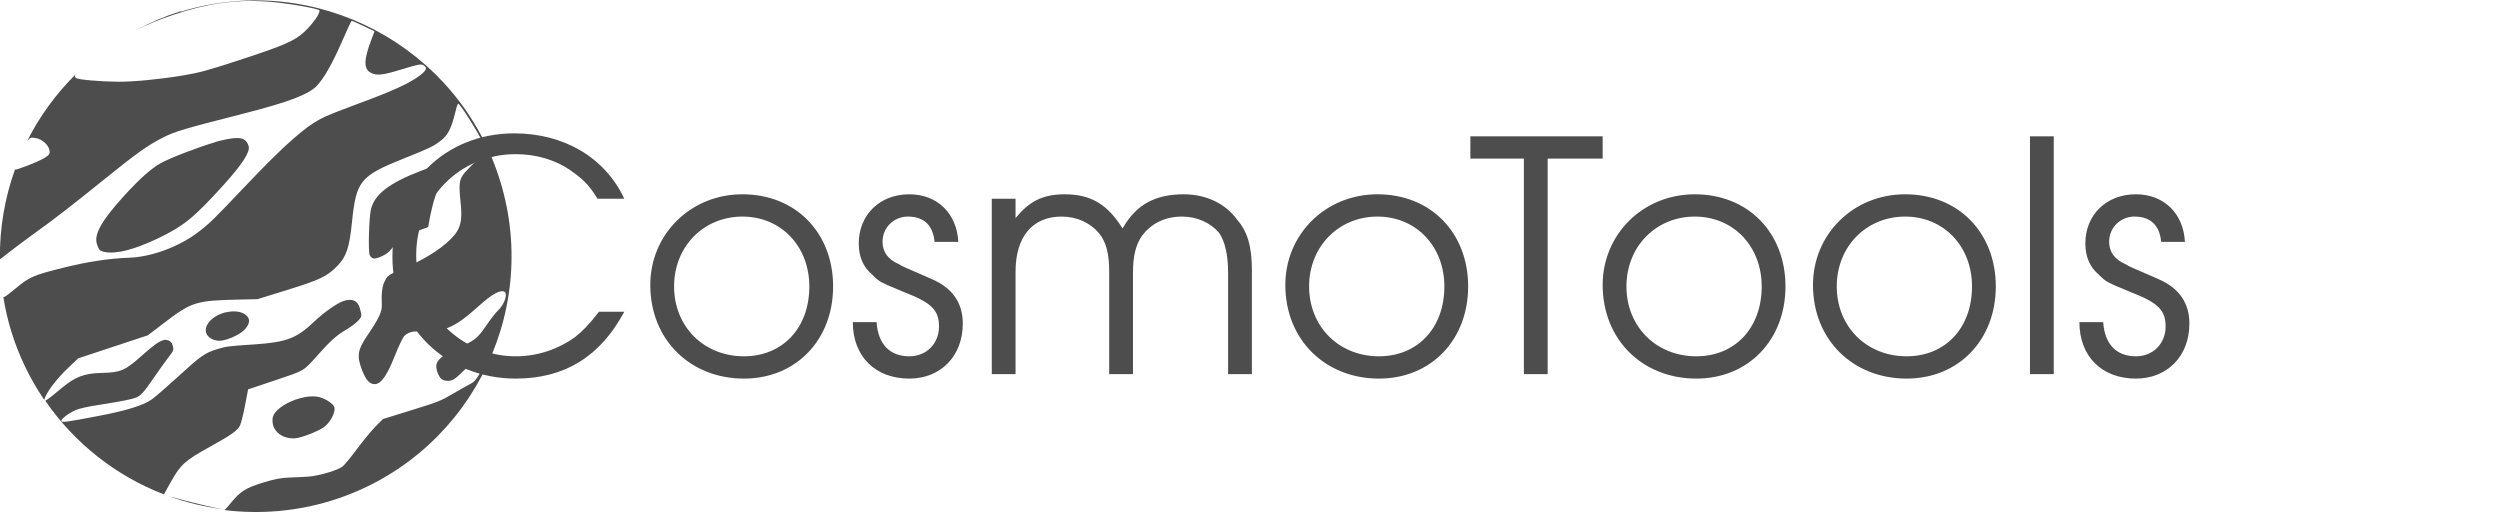
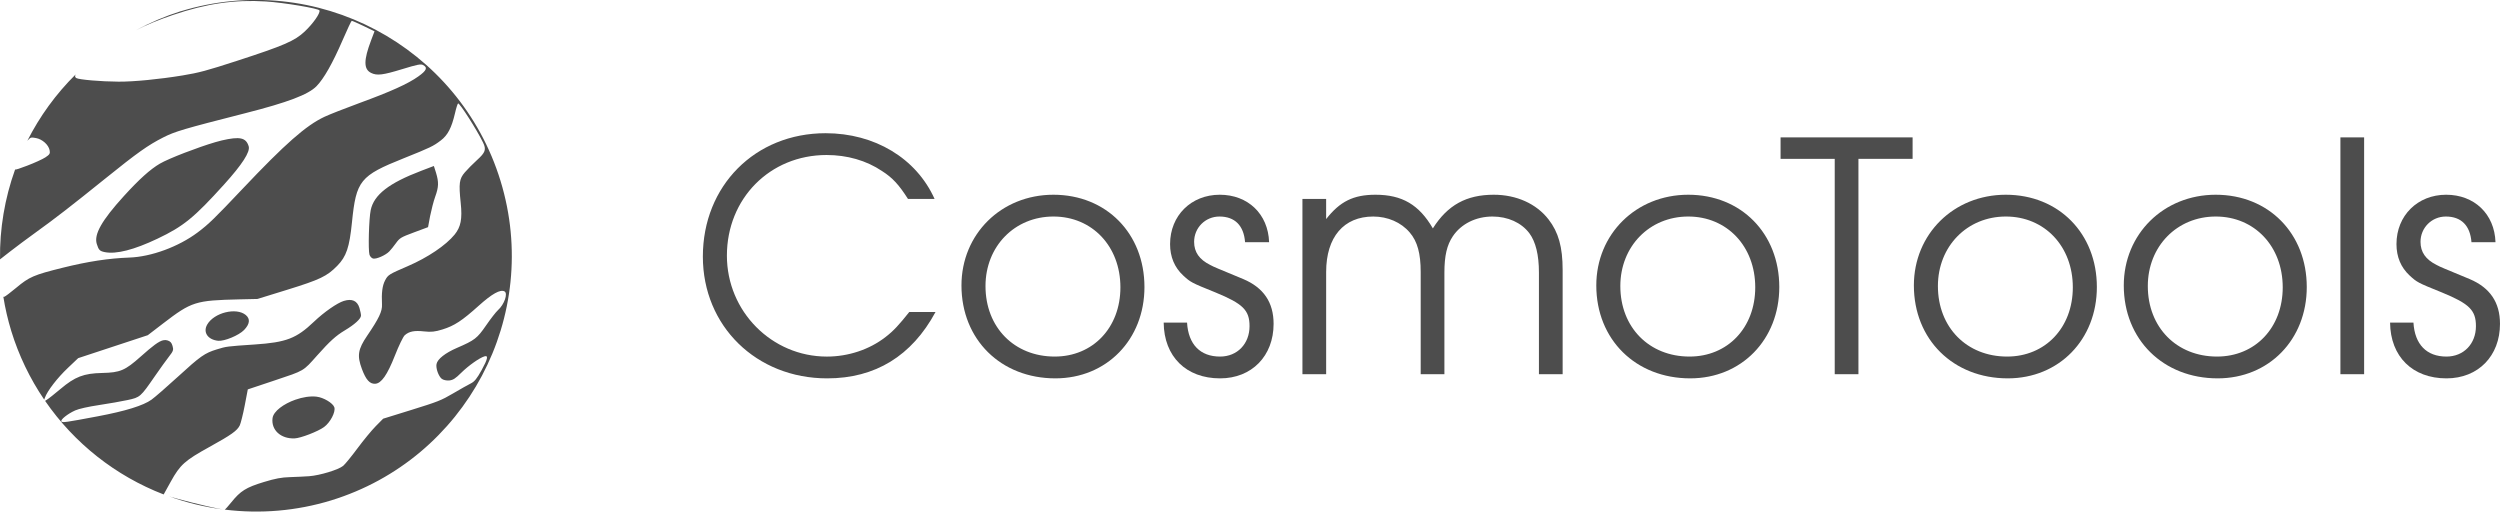
<svg xmlns="http://www.w3.org/2000/svg" width="256mm" height="52.386mm" viewBox="0 0 256 52.386" version="1.1" id="svg989">
  <defs id="defs986" />
  <g id="layer1" transform="translate(-3.0579416e-5)">
-     <g id="g964" style="fill:#4d4d4d;stroke-width:0.103" transform="matrix(9.740838,0,0,9.740838,-5858.237,-190.5984)">
-       <text xml:space="preserve" style="font-style:normal;font-variant:normal;font-weight:normal;font-stretch:normal;font-size:3.369px;font-family:'URW Gothic';-inkscape-font-specification:'URW Gothic';text-align:center;text-anchor:middle;fill:#4d4d4d;fill-opacity:1;stroke-width:0.162;stroke-linejoin:round" x="618.216" y="23.501" id="text14812">
-         <tspan id="tspan14810" style="font-style:normal;font-variant:normal;font-weight:normal;font-stretch:normal;font-family:'URW Gothic';-inkscape-font-specification:'URW Gothic';fill:#4d4d4d;fill-opacity:1;stroke-width:0.162" x="618.216" y="23.501">CosmoTools</tspan>
-       </text>
-       <path id="path14834" style="fill:#4d4d4d;fill-opacity:1;stroke-width:0.028;stroke-linejoin:round" d="m 603.309,19.685 a 2.69,2.69 0 0 0 -0.47,0.2 c 0.116,-0.059 0.241,-0.111 0.389,-0.161 0.351,-0.119 0.649,-0.163 0.976,-0.142 0.19,0.012 0.558,0.074 0.564,0.095 0.009,0.029 -0.068,0.139 -0.156,0.222 -0.105,0.099 -0.217,0.147 -0.711,0.308 -0.319,0.104 -0.4,0.125 -0.573,0.154 -0.244,0.04 -0.512,0.066 -0.672,0.065 -0.185,-9.73e-4 -0.42,-0.021 -0.446,-0.038 -0.013,-0.009 -0.016,-0.02 -0.006,-0.038 a 2.69,2.69 0 0 0 -0.509,0.7 c 10e-4,-0.002 10e-4,-0.003 0.004,-0.005 0.032,-0.034 0.035,-0.035 0.089,-0.026 0.066,0.012 0.131,0.07 0.142,0.128 0.007,0.035 10e-4,0.045 -0.045,0.076 -0.029,0.019 -0.116,0.059 -0.192,0.087 -0.08,0.03 -0.114,0.042 -0.126,0.04 a 2.69,2.69 0 0 0 -0.158,0.944 l 0.104,-0.081 c 0.063,-0.049 0.185,-0.14 0.271,-0.202 0.206,-0.148 0.378,-0.281 0.731,-0.566 0.337,-0.272 0.449,-0.351 0.61,-0.433 0.124,-0.063 0.211,-0.089 0.865,-0.256 0.445,-0.114 0.66,-0.195 0.747,-0.283 0.077,-0.079 0.169,-0.241 0.274,-0.483 0.048,-0.111 0.091,-0.203 0.096,-0.204 0.004,-0.001 0.06,0.023 0.124,0.054 l 0.116,0.056 -0.035,0.094 c -0.08,0.21 -0.08,0.305 -2.9e-4,0.344 0.062,0.03 0.123,0.023 0.328,-0.04 0.157,-0.048 0.194,-0.056 0.218,-0.043 0.051,0.027 0.038,0.058 -0.05,0.121 -0.108,0.077 -0.288,0.159 -0.622,0.281 -0.148,0.054 -0.312,0.119 -0.364,0.143 -0.194,0.091 -0.413,0.284 -0.863,0.759 -0.295,0.311 -0.356,0.371 -0.471,0.457 -0.201,0.151 -0.487,0.256 -0.717,0.264 -0.217,0.008 -0.437,0.041 -0.701,0.107 -0.305,0.076 -0.352,0.096 -0.489,0.211 -0.059,0.049 -0.115,0.092 -0.126,0.095 -0.004,0.001 -0.007,0.001 -0.01,-0.001 a 2.69,2.69 0 0 0 0.083,0.36 2.69,2.69 0 0 0 0.347,0.722 l 0.007,-0.019 c 0.026,-0.073 0.131,-0.209 0.243,-0.315 l 0.107,-0.102 0.366,-0.121 0.366,-0.121 0.16,-0.122 c 0.302,-0.231 0.341,-0.244 0.805,-0.254 l 0.188,-0.004 0.313,-0.097 c 0.343,-0.106 0.418,-0.142 0.525,-0.251 0.096,-0.098 0.128,-0.193 0.155,-0.458 0.045,-0.439 0.084,-0.488 0.545,-0.673 0.281,-0.112 0.309,-0.126 0.39,-0.188 0.071,-0.054 0.111,-0.131 0.147,-0.281 0.013,-0.057 0.028,-0.105 0.034,-0.107 0.016,-0.006 0.196,0.276 0.262,0.411 0.036,0.074 0.025,0.104 -0.064,0.185 -0.043,0.038 -0.1,0.096 -0.128,0.129 -0.059,0.069 -0.065,0.114 -0.043,0.322 0.018,0.17 0.001,0.251 -0.064,0.332 -0.092,0.113 -0.283,0.242 -0.493,0.332 -0.2,0.086 -0.208,0.091 -0.239,0.15 -0.029,0.055 -0.039,0.13 -0.033,0.253 0.004,0.071 -0.032,0.147 -0.156,0.329 -0.097,0.142 -0.108,0.209 -0.055,0.349 0.043,0.114 0.083,0.159 0.14,0.156 0.065,-0.003 0.127,-0.093 0.207,-0.296 0.041,-0.103 0.087,-0.2 0.104,-0.214 0.046,-0.041 0.101,-0.052 0.203,-0.04 0.075,0.008 0.114,0.004 0.194,-0.021 0.124,-0.039 0.205,-0.092 0.381,-0.249 0.139,-0.126 0.227,-0.174 0.271,-0.151 0.038,0.02 -10e-4,0.137 -0.069,0.198 -0.021,0.019 -0.077,0.091 -0.124,0.16 -0.094,0.136 -0.119,0.156 -0.306,0.236 -0.124,0.054 -0.205,0.117 -0.216,0.17 -0.009,0.044 0.021,0.129 0.055,0.155 0.016,0.013 0.052,0.02 0.079,0.017 0.041,-0.005 0.064,-0.02 0.127,-0.082 0.073,-0.073 0.19,-0.155 0.242,-0.171 0.044,-0.013 0.035,0.027 -0.029,0.144 -0.05,0.09 -0.075,0.121 -0.114,0.14 -0.027,0.013 -0.111,0.061 -0.186,0.105 -0.125,0.074 -0.16,0.088 -0.436,0.173 l -0.3,0.093 -0.078,0.079 c -0.043,0.043 -0.129,0.148 -0.192,0.232 -0.062,0.084 -0.13,0.167 -0.151,0.185 -0.048,0.041 -0.245,0.1 -0.358,0.109 -0.047,0.003 -0.138,0.008 -0.201,0.01 -0.09,0.003 -0.152,0.014 -0.276,0.052 -0.185,0.056 -0.245,0.094 -0.34,0.212 -0.033,0.041 -0.064,0.075 -0.07,0.078 a 2.69,2.69 0 0 0 1.117,-0.097 2.69,2.69 0 0 0 1.782,-3.36 2.69,2.69 0 0 0 -3.36,-1.782 z m -0.47,0.2 c -0.022,0.011 -0.043,0.022 -0.064,0.034 a 2.69,2.69 0 0 1 0.064,-0.034 z m -0.193,0.11 c -0.038,0.024 -0.076,0.051 -0.115,0.079 a 2.69,2.69 0 0 1 0.115,-0.079 z m -0.171,0.119 a 2.69,2.69 0 0 0 -0.058,0.045 c 0.02,-0.015 0.039,-0.031 0.058,-0.045 z m 1.199,0.947 c -0.181,0.053 -0.489,0.171 -0.583,0.226 -0.101,0.059 -0.217,0.164 -0.377,0.339 -0.234,0.257 -0.317,0.404 -0.286,0.504 0.02,0.063 0.031,0.075 0.084,0.086 0.119,0.024 0.307,-0.024 0.554,-0.141 0.273,-0.13 0.384,-0.22 0.7,-0.57 0.191,-0.211 0.276,-0.343 0.258,-0.401 -0.028,-0.092 -0.092,-0.106 -0.282,-0.062 -0.02,0.004 -0.043,0.011 -0.069,0.018 z m 2.298,0.25 -0.134,0.051 c -0.339,0.129 -0.496,0.251 -0.53,0.413 -0.019,0.09 -0.028,0.42 -0.013,0.469 0.006,0.018 0.023,0.036 0.038,0.04 0.033,0.008 0.131,-0.035 0.17,-0.075 0.016,-0.016 0.047,-0.055 0.07,-0.087 0.04,-0.055 0.052,-0.062 0.19,-0.113 l 0.148,-0.055 0.021,-0.116 c 0.013,-0.064 0.036,-0.155 0.053,-0.204 0.037,-0.102 0.039,-0.152 0.009,-0.252 z m -2.19,1.539 c -0.08,0.02 -0.156,0.065 -0.192,0.128 -0.047,0.082 0.006,0.16 0.115,0.171 0.065,0.007 0.218,-0.057 0.273,-0.113 0.06,-0.063 0.067,-0.117 0.018,-0.157 -0.05,-0.041 -0.133,-0.048 -0.213,-0.028 z m -0.654,0.293 c -0.046,0.01 -0.11,0.058 -0.237,0.171 -0.164,0.147 -0.216,0.169 -0.405,0.173 -0.194,0.004 -0.286,0.04 -0.438,0.168 -0.061,0.052 -0.127,0.104 -0.146,0.115 l -0.016,0.01 a 2.69,2.69 0 0 0 1.247,0.984 l 0.076,-0.136 c 0.098,-0.176 0.147,-0.22 0.405,-0.363 0.232,-0.128 0.292,-0.171 0.32,-0.227 0.01,-0.022 0.034,-0.116 0.052,-0.209 l 0.032,-0.169 0.284,-0.095 c 0.314,-0.105 0.296,-0.094 0.445,-0.262 0.134,-0.151 0.198,-0.208 0.293,-0.265 0.101,-0.06 0.166,-0.119 0.168,-0.153 10e-4,-0.013 -0.007,-0.05 -0.016,-0.082 -0.023,-0.075 -0.078,-0.1 -0.164,-0.074 -0.07,0.021 -0.207,0.117 -0.314,0.218 -0.186,0.177 -0.291,0.217 -0.624,0.24 -0.294,0.02 -0.296,0.02 -0.398,0.051 -0.128,0.039 -0.172,0.07 -0.41,0.288 -0.116,0.106 -0.24,0.214 -0.277,0.24 -0.086,0.062 -0.274,0.12 -0.567,0.175 -0.337,0.064 -0.371,0.068 -0.381,0.054 -0.013,-0.018 0.066,-0.08 0.145,-0.116 0.037,-0.017 0.137,-0.039 0.251,-0.056 0.104,-0.016 0.239,-0.039 0.3,-0.053 0.132,-0.029 0.135,-0.031 0.288,-0.252 0.055,-0.08 0.123,-0.174 0.15,-0.208 0.043,-0.054 0.047,-0.068 0.035,-0.109 -0.01,-0.035 -0.024,-0.05 -0.054,-0.058 -0.013,-0.004 -0.027,-0.005 -0.043,-0.001 z m 1.389,0.625 c -0.123,0.043 -0.231,0.121 -0.241,0.194 -0.016,0.124 0.086,0.219 0.232,0.213 0.064,-0.003 0.245,-0.072 0.309,-0.119 0.066,-0.048 0.123,-0.158 0.108,-0.208 -0.015,-0.044 -0.113,-0.103 -0.188,-0.112 -0.068,-0.008 -0.147,0.006 -0.221,0.032 z m -1.326,1.017 a 2.69,2.69 0 0 0 0.564,0.136 c -0.023,-0.003 -0.086,-0.016 -0.17,-0.035 -0.097,-0.022 -0.239,-0.058 -0.316,-0.08 z" />
+     <g aria-label="CosmoTools" id="text14812" style="font-size:32.815px;font-family:'URW Gothic';-inkscape-font-specification:'URW Gothic';text-align:center;text-anchor:middle;fill:#4d4d4d;stroke-width:1.579;stroke-linejoin:round" />
+     <g id="g397">
+       <g id="g372" style="font-size:32.815px;font-family:'URW Gothic';-inkscape-font-specification:'URW Gothic';text-align:center;text-anchor:middle;fill:#4d4d4d;stroke-width:1.579;stroke-linejoin:round">
+         <path d="m 93.106,31.952 c -1.017,1.28 -1.608,1.936 -2.428,2.56 -1.641,1.28 -3.807,2.002 -6.005,2.002 -5.644,0 -10.238,-4.627 -10.238,-10.337 0,-5.841 4.397,-10.304 10.206,-10.304 2.1,0 4.069,0.558 5.677,1.641 1.083,0.689 1.739,1.411 2.658,2.855 h 2.724 C 93.828,16.2 89.562,13.641 84.541,13.641 c -7.219,0 -12.568,5.382 -12.568,12.634 0,7.121 5.48,12.47 12.732,12.47 4.922,0 8.663,-2.297 11.092,-6.793 z" id="path294" />
+         <path d="m 107.872,19.941 c -5.349,0 -9.418,4.036 -9.418,9.287 0,5.546 4.036,9.516 9.615,9.516 5.25,0 9.123,-3.971 9.123,-9.352 0,-5.48 -3.905,-9.451 -9.32,-9.451 z m 0,2.231 c 3.971,0 6.858,3.052 6.858,7.252 0,4.135 -2.822,7.088 -6.727,7.088 -4.135,0 -7.088,-2.986 -7.088,-7.219 0,-4.069 2.986,-7.121 6.957,-7.121 z" id="path296" />
+         <path d="m 119.161,33.035 c 0.033,3.478 2.297,5.71 5.775,5.71 3.249,0 5.48,-2.297 5.48,-5.579 0,-2.199 -1.017,-3.708 -3.117,-4.594 -2.756,-1.149 -2.888,-1.181 -3.38,-1.444 -1.116,-0.558 -1.641,-1.313 -1.641,-2.363 0,-1.444 1.149,-2.592 2.592,-2.592 1.575,0 2.494,0.919 2.625,2.625 h 2.461 c -0.099,-2.888 -2.166,-4.857 -5.054,-4.857 -2.921,0 -5.086,2.133 -5.086,5.054 0,1.313 0.459,2.396 1.345,3.216 0.755,0.689 0.788,0.722 3.314,1.739 2.789,1.149 3.478,1.805 3.478,3.446 0,1.805 -1.247,3.117 -3.019,3.117 -2.035,0 -3.249,-1.247 -3.38,-3.478 z" id="path298" />
+         <path d="m 133.37,38.318 h 2.428 V 27.85 c 0,-3.577 1.805,-5.677 4.824,-5.677 1.477,0 2.855,0.591 3.741,1.641 0.788,0.919 1.116,2.166 1.116,4.036 v 10.468 h 2.428 V 27.916 c 0,-1.739 0.263,-2.822 0.853,-3.708 0.853,-1.28 2.363,-2.035 4.069,-2.035 1.575,0 2.953,0.623 3.774,1.706 0.656,0.886 0.984,2.231 0.984,4.036 v 10.402 h 2.428 V 27.653 c 0,-2.363 -0.427,-3.872 -1.444,-5.185 -1.247,-1.608 -3.282,-2.527 -5.611,-2.527 -2.789,0 -4.725,1.05 -6.235,3.446 -1.411,-2.428 -3.15,-3.446 -5.874,-3.446 -2.264,0 -3.642,0.689 -5.054,2.494 v -2.067 h -2.428 z" id="path300" />
+         <path d="m 172.879,19.941 c -5.349,0 -9.418,4.036 -9.418,9.287 0,5.546 4.036,9.516 9.615,9.516 5.25,0 9.123,-3.971 9.123,-9.352 0,-5.48 -3.905,-9.451 -9.32,-9.451 z m 0,2.231 c 3.971,0 6.858,3.052 6.858,7.252 0,4.135 -2.822,7.088 -6.727,7.088 -4.135,0 -7.088,-2.986 -7.088,-7.219 0,-4.069 2.986,-7.121 6.957,-7.121 z" id="path302" />
+         <path d="m 187.876,38.318 h 2.428 V 16.266 h 5.546 V 14.068 H 182.33 v 2.199 h 5.546 z" id="path304" />
+         <path d="m 205.399,19.941 c -5.349,0 -9.418,4.036 -9.418,9.287 0,5.546 4.036,9.516 9.615,9.516 5.25,0 9.123,-3.971 9.123,-9.352 0,-5.48 -3.905,-9.451 -9.32,-9.451 z m 0,2.231 c 3.971,0 6.858,3.052 6.858,7.252 0,4.135 -2.822,7.088 -6.727,7.088 -4.135,0 -7.088,-2.986 -7.088,-7.219 0,-4.069 2.986,-7.121 6.957,-7.121 z" id="path306" />
+         <path d="m 226.893,19.941 c -5.349,0 -9.418,4.036 -9.418,9.287 0,5.546 4.036,9.516 9.615,9.516 5.25,0 9.123,-3.971 9.123,-9.352 0,-5.48 -3.905,-9.451 -9.32,-9.451 z m 0,2.231 c 3.971,0 6.858,3.052 6.858,7.252 0,4.135 -2.822,7.088 -6.727,7.088 -4.135,0 -7.088,-2.986 -7.088,-7.219 0,-4.069 2.986,-7.121 6.957,-7.121 z" id="path308" />
+         <path d="m 239.658,38.318 h 2.428 V 14.068 h -2.428 z" id="path310" />
+         <path d="m 244.744,33.035 c 0.033,3.478 2.297,5.71 5.775,5.71 3.249,0 5.48,-2.297 5.48,-5.579 0,-2.199 -1.017,-3.708 -3.117,-4.594 -2.756,-1.149 -2.888,-1.181 -3.38,-1.444 -1.116,-0.558 -1.641,-1.313 -1.641,-2.363 0,-1.444 1.149,-2.592 2.592,-2.592 1.575,0 2.494,0.919 2.625,2.625 h 2.461 c -0.098,-2.888 -2.166,-4.857 -5.054,-4.857 -2.921,0 -5.086,2.133 -5.086,5.054 0,1.313 0.459,2.396 1.345,3.216 0.755,0.689 0.788,0.722 3.314,1.739 2.789,1.149 3.478,1.805 3.478,3.446 0,1.805 -1.247,3.117 -3.019,3.117 -2.035,0 -3.249,-1.247 -3.38,-3.478 z" id="path312" />
+       </g>
+       <path id="path14834" style="fill:#4d4d4d;fill-opacity:1;stroke-width:0.272;stroke-linejoin:round" d="m 18.502,1.151 a 26.199,26.199 0 0 0 -4.582,1.947 c 1.134,-0.577 2.352,-1.076 3.794,-1.567 3.419,-1.163 6.324,-1.585 9.505,-1.381 1.848,0.118 5.436,0.719 5.498,0.921 0.088,0.287 -0.663,1.354 -1.519,2.16 -1.021,0.96 -2.113,1.433 -6.923,2.996 C 21.166,7.237 20.376,7.449 18.69,7.726 16.309,8.117 13.705,8.37 12.148,8.362 10.349,8.353 8.06,8.157 7.807,7.991 7.681,7.906 7.649,7.797 7.748,7.62 A 26.199,26.199 0 0 0 2.79,14.434 c 0.01,-0.017 0.01,-0.033 0.039,-0.046 0.307,-0.336 0.341,-0.346 0.864,-0.25 0.641,0.118 1.272,0.683 1.388,1.243 0.068,0.342 0.01,0.442 -0.437,0.736 -0.285,0.187 -1.127,0.57 -1.872,0.852 -0.774,0.294 -1.113,0.408 -1.228,0.393 a 26.199,26.199 0 0 0 -1.542,9.199 l 1.009,-0.787 c 0.618,-0.482 1.805,-1.366 2.638,-1.966 2.002,-1.441 3.682,-2.742 7.123,-5.516 3.284,-2.647 4.375,-3.422 5.939,-4.217 1.211,-0.616 2.051,-0.864 8.429,-2.49 4.338,-1.106 6.431,-1.9 7.272,-2.76 0.751,-0.768 1.649,-2.349 2.669,-4.708 0.47,-1.081 0.887,-1.975 0.933,-1.985 0.039,-0.011 0.588,0.228 1.21,0.528 l 1.127,0.545 -0.346,0.913 c -0.775,2.042 -0.776,2.971 -0.003,3.349 0.602,0.296 1.197,0.223 3.198,-0.391 1.527,-0.469 1.891,-0.541 2.119,-0.42 0.495,0.262 0.371,0.562 -0.486,1.174 -1.052,0.751 -2.809,1.544 -6.061,2.735 -1.441,0.528 -3.037,1.155 -3.546,1.395 -1.894,0.89 -4.023,2.764 -8.403,7.393 -2.869,3.033 -3.464,3.61 -4.584,4.449 -1.959,1.466 -4.745,2.492 -6.983,2.572 -2.113,0.075 -4.253,0.401 -6.828,1.041 -2.968,0.737 -3.43,0.936 -4.764,2.051 -0.573,0.479 -1.124,0.895 -1.226,0.926 -0.039,0.012 -0.068,0.012 -0.097,-0.013 a 26.199,26.199 0 0 0 0.809,3.504 26.199,26.199 0 0 0 3.376,7.037 l 0.068,-0.186 c 0.251,-0.707 1.272,-2.032 2.368,-3.07 l 1.044,-0.99 3.564,-1.175 3.563,-1.174 1.554,-1.192 c 2.94,-2.254 3.318,-2.373 7.843,-2.478 l 1.836,-0.042 3.052,-0.943 c 3.341,-1.033 4.068,-1.38 5.113,-2.448 0.938,-0.958 1.25,-1.879 1.511,-4.465 0.434,-4.28 0.821,-4.757 5.311,-6.555 2.734,-1.095 3.006,-1.226 3.8,-1.831 0.694,-0.529 1.086,-1.279 1.43,-2.74 0.126,-0.556 0.276,-1.025 0.326,-1.041 0.158,-0.056 1.913,2.685 2.554,4.002 0.35,0.72 0.248,1.017 -0.619,1.802 -0.414,0.374 -0.971,0.939 -1.243,1.255 -0.574,0.671 -0.634,1.106 -0.424,3.132 0.174,1.66 0.01,2.449 -0.619,3.235 -0.894,1.1 -2.757,2.357 -4.798,3.236 -1.946,0.839 -2.026,0.889 -2.327,1.46 -0.282,0.536 -0.376,1.27 -0.317,2.467 0.039,0.695 -0.315,1.431 -1.518,3.2 -0.944,1.388 -1.048,2.037 -0.54,3.402 0.414,1.11 0.805,1.546 1.36,1.517 0.63,-0.033 1.24,-0.904 2.018,-2.883 0.395,-1.006 0.848,-1.944 1.009,-2.085 0.447,-0.397 0.984,-0.504 1.98,-0.394 0.729,0.081 1.115,0.039 1.889,-0.201 1.211,-0.376 2,-0.892 3.707,-2.428 1.359,-1.223 2.21,-1.696 2.639,-1.469 0.372,0.197 -0.01,1.332 -0.673,1.926 -0.207,0.188 -0.751,0.889 -1.211,1.557 -0.915,1.326 -1.159,1.515 -2.977,2.301 -1.211,0.524 -1.999,1.144 -2.099,1.655 -0.088,0.431 0.209,1.259 0.537,1.514 0.158,0.123 0.505,0.198 0.77,0.168 0.397,-0.046 0.621,-0.19 1.242,-0.804 0.716,-0.709 1.846,-1.507 2.356,-1.663 0.425,-0.131 0.344,0.264 -0.285,1.404 -0.485,0.877 -0.732,1.181 -1.108,1.367 -0.265,0.131 -1.081,0.59 -1.81,1.019 -1.218,0.717 -1.56,0.852 -4.246,1.686 l -2.921,0.906 -0.76,0.769 c -0.418,0.423 -1.257,1.441 -1.866,2.262 -0.608,0.821 -1.27,1.63 -1.47,1.799 -0.47,0.395 -2.384,0.979 -3.483,1.06 -0.459,0.033 -1.341,0.075 -1.962,0.094 -0.873,0.025 -1.483,0.138 -2.69,0.505 -1.802,0.549 -2.383,0.911 -3.31,2.065 -0.32,0.398 -0.619,0.73 -0.683,0.756 A 26.199,26.199 0 0 0 33.891,51.246 26.199,26.199 0 0 0 51.251,18.513 26.199,26.199 0 0 0 18.518,1.153 Z m -4.582,1.947 c -0.211,0.107 -0.421,0.216 -0.627,0.329 a 26.199,26.199 0 0 1 0.627,-0.329 z M 12.036,4.172 C 11.665,4.409 11.292,4.668 10.917,4.937 A 26.199,26.199 0 0 1 12.036,4.172 Z M 10.371,5.334 A 26.199,26.199 0 0 0 9.802,5.775 C 9.993,5.625 10.182,5.475 10.371,5.334 Z m 11.677,9.224 c -1.763,0.516 -4.766,1.666 -5.68,2.202 -0.984,0.576 -2.118,1.598 -3.673,3.307 -2.279,2.506 -3.089,3.934 -2.785,4.914 0.192,0.618 0.304,0.733 0.822,0.837 1.162,0.233 2.992,-0.233 5.399,-1.378 2.656,-1.263 3.74,-2.146 6.82,-5.553 1.858,-2.056 2.687,-3.342 2.515,-3.905 -0.276,-0.894 -0.896,-1.03 -2.749,-0.603 -0.192,0.043 -0.418,0.106 -0.67,0.179 z m 22.381,2.439 -1.304,0.497 c -3.305,1.259 -4.835,2.449 -5.164,4.019 -0.184,0.875 -0.273,4.095 -0.126,4.571 0.058,0.178 0.221,0.355 0.369,0.392 0.324,0.082 1.279,-0.337 1.658,-0.729 0.158,-0.154 0.457,-0.537 0.684,-0.849 0.388,-0.532 0.503,-0.602 1.85,-1.103 l 1.437,-0.535 0.209,-1.127 c 0.126,-0.62 0.35,-1.513 0.521,-1.985 0.362,-0.994 0.379,-1.484 0.088,-2.452 z M 23.093,31.984 c -0.776,0.192 -1.519,0.636 -1.873,1.247 -0.46,0.795 0.058,1.555 1.116,1.665 0.635,0.064 2.124,-0.553 2.658,-1.105 0.589,-0.61 0.65,-1.136 0.175,-1.533 -0.485,-0.403 -1.296,-0.466 -2.071,-0.274 z m -6.374,2.857 c -0.452,0.099 -1.069,0.564 -2.309,1.67 -1.602,1.428 -2.103,1.641 -3.946,1.681 -1.887,0.039 -2.788,0.385 -4.265,1.634 -0.596,0.505 -1.239,1.011 -1.425,1.123 l -0.158,0.099 A 26.199,26.199 0 0 0 16.759,50.632 l 0.737,-1.329 c 0.951,-1.714 1.432,-2.145 3.946,-3.533 2.257,-1.247 2.843,-1.664 3.112,-2.212 0.097,-0.213 0.333,-1.129 0.506,-2.036 l 0.315,-1.648 2.767,-0.924 c 3.058,-1.021 2.88,-0.916 4.331,-2.547 1.306,-1.467 1.926,-2.029 2.853,-2.583 0.982,-0.587 1.616,-1.164 1.639,-1.488 0.01,-0.13 -0.068,-0.49 -0.158,-0.801 -0.226,-0.735 -0.76,-0.974 -1.6,-0.716 -0.681,0.209 -2.02,1.141 -3.055,2.127 -1.807,1.721 -2.832,2.115 -6.074,2.334 -2.863,0.193 -2.881,0.195 -3.874,0.5 -1.243,0.381 -1.677,0.686 -3.994,2.807 -1.129,1.034 -2.342,2.088 -2.694,2.342 -0.836,0.604 -2.667,1.171 -5.519,1.708 -3.284,0.619 -3.61,0.665 -3.71,0.523 -0.126,-0.172 0.644,-0.783 1.413,-1.129 0.365,-0.165 1.335,-0.383 2.442,-0.549 1.01,-0.152 2.327,-0.383 2.926,-0.514 1.288,-0.281 1.311,-0.3 2.801,-2.457 0.54,-0.78 1.196,-1.691 1.458,-2.024 0.417,-0.527 0.46,-0.666 0.34,-1.061 -0.097,-0.342 -0.236,-0.483 -0.531,-0.568 -0.126,-0.039 -0.263,-0.046 -0.414,-0.012 z m 13.535,6.086 c -1.203,0.422 -2.253,1.183 -2.345,1.89 -0.158,1.212 0.843,2.132 2.258,2.075 0.622,-0.025 2.388,-0.705 3.014,-1.162 0.642,-0.469 1.203,-1.543 1.056,-2.021 -0.141,-0.429 -1.099,-1.007 -1.827,-1.091 -0.658,-0.075 -1.434,0.056 -2.155,0.31 z m -12.919,9.91 a 26.199,26.199 0 0 0 5.49,1.328 c -0.221,-0.028 -0.843,-0.152 -1.656,-0.338 -0.946,-0.216 -2.33,-0.566 -3.077,-0.777 z" />
    </g>
  </g>
</svg>
